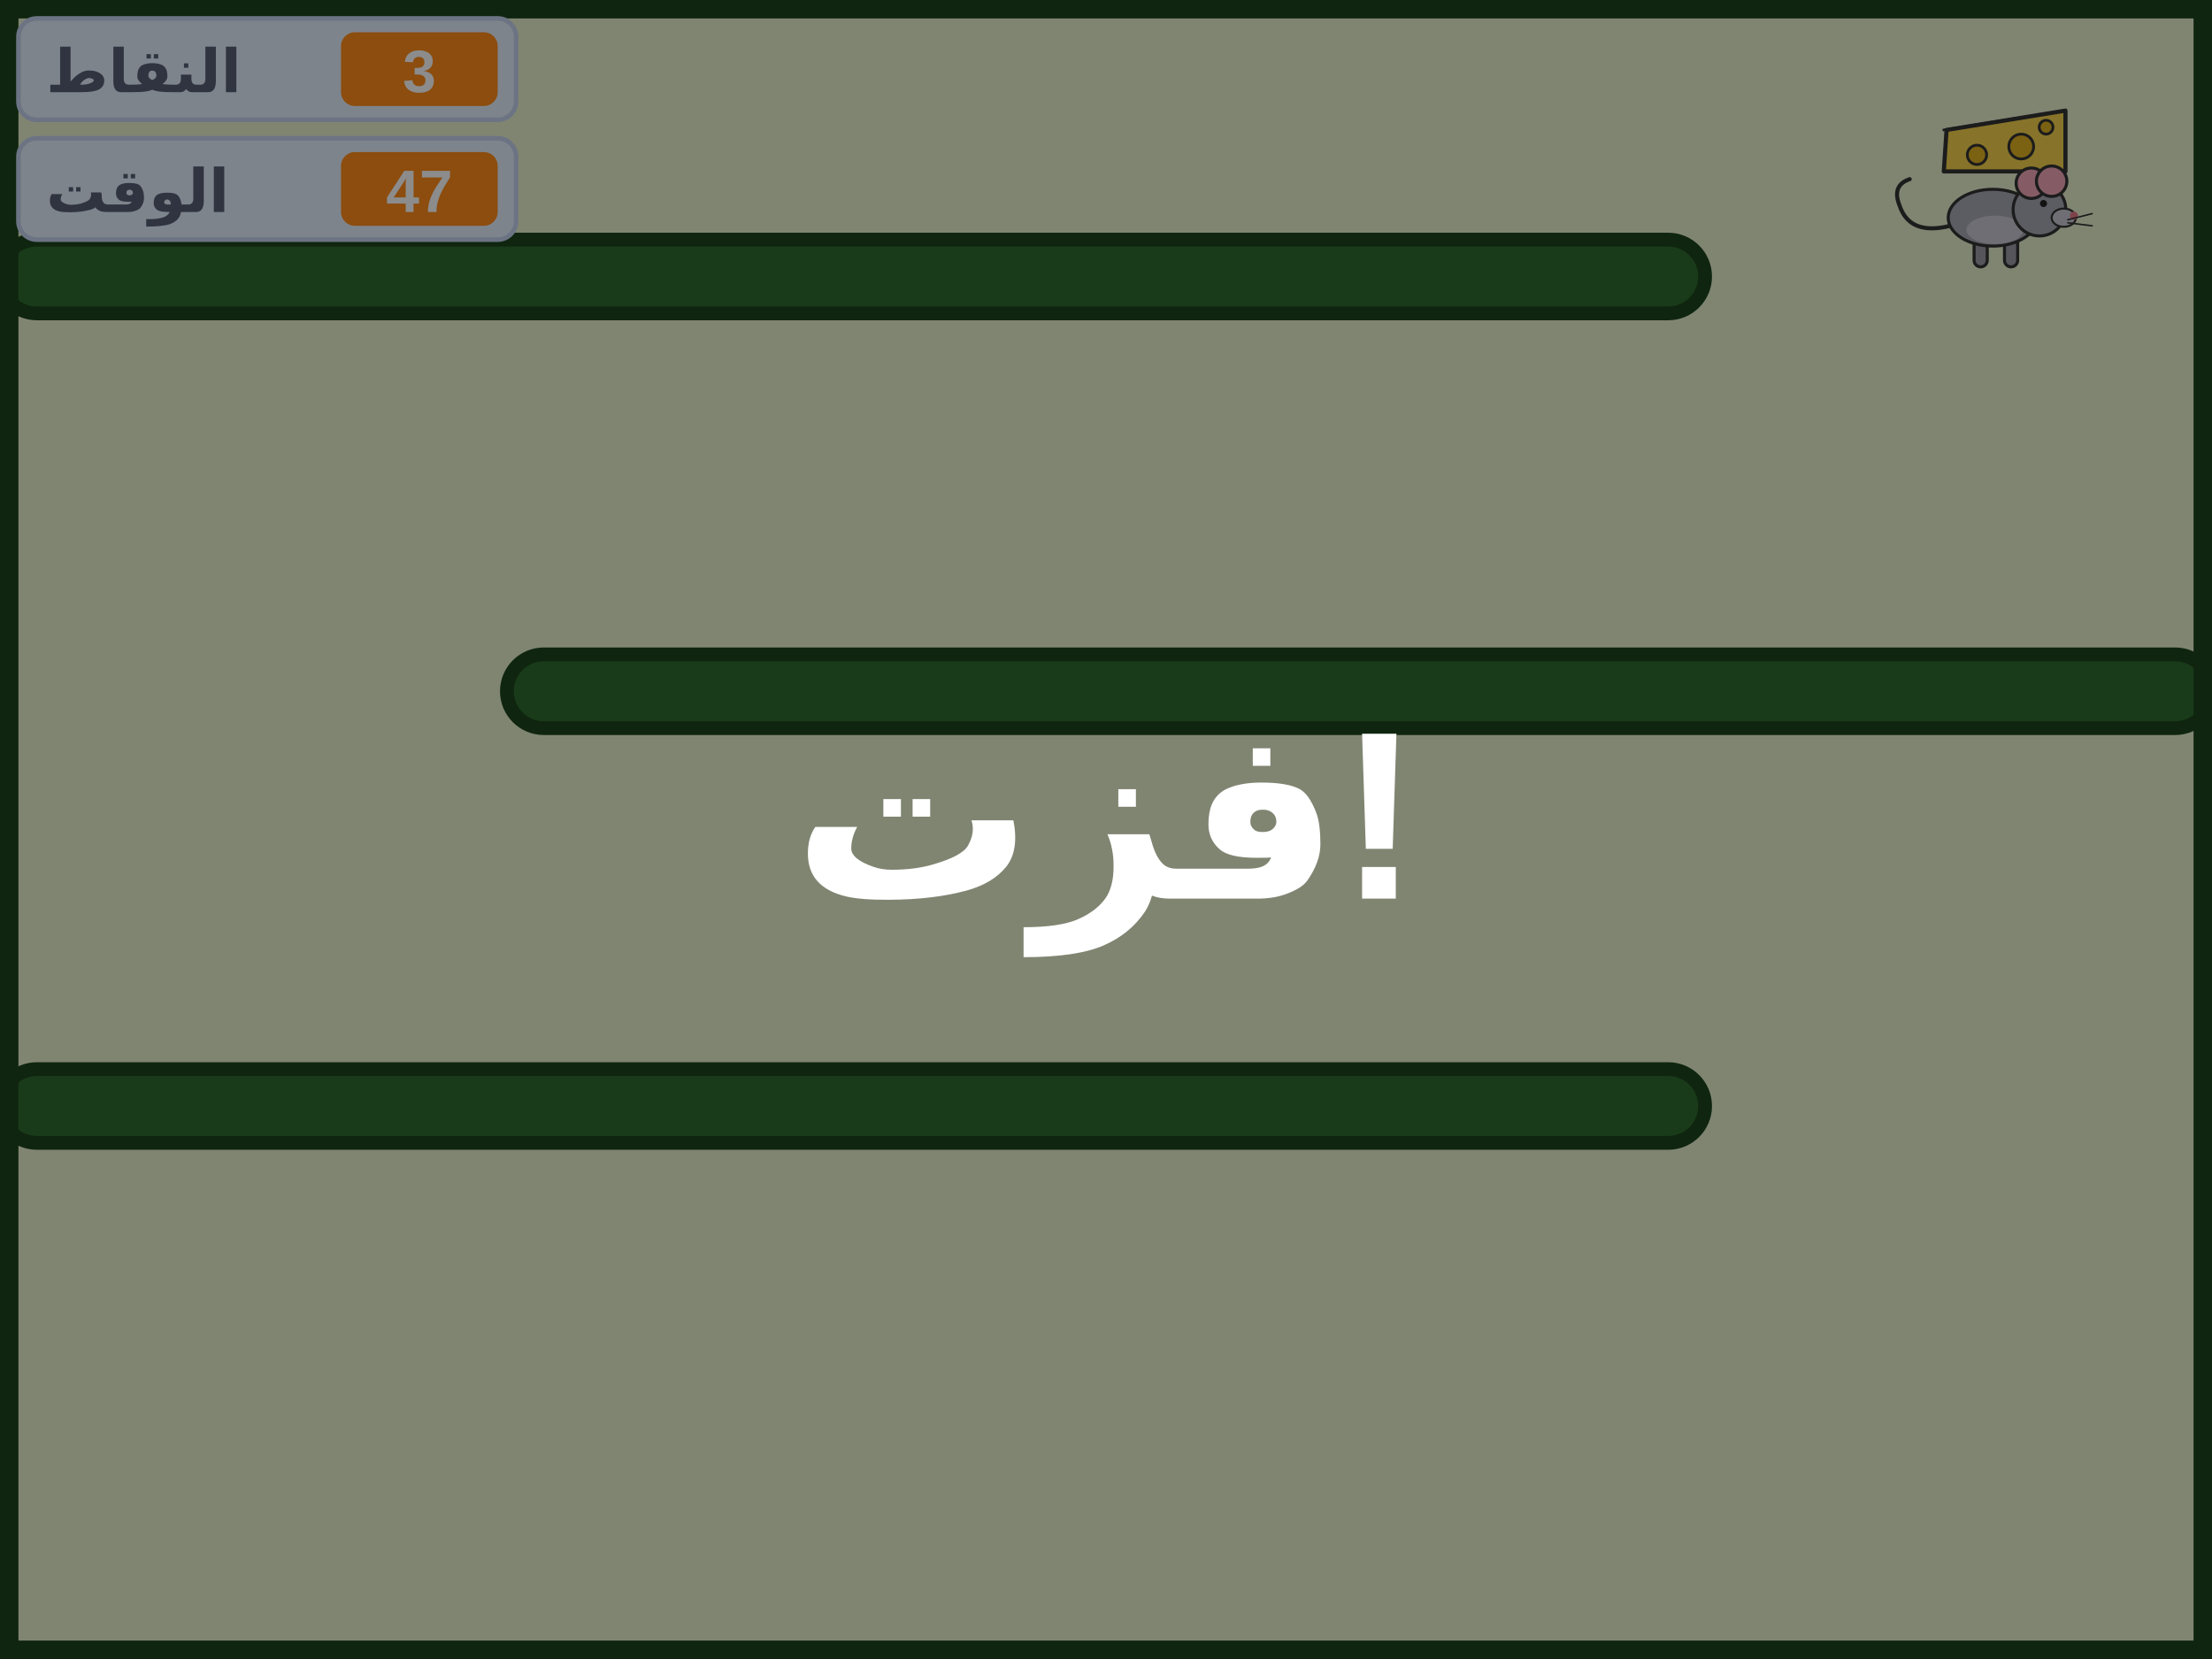
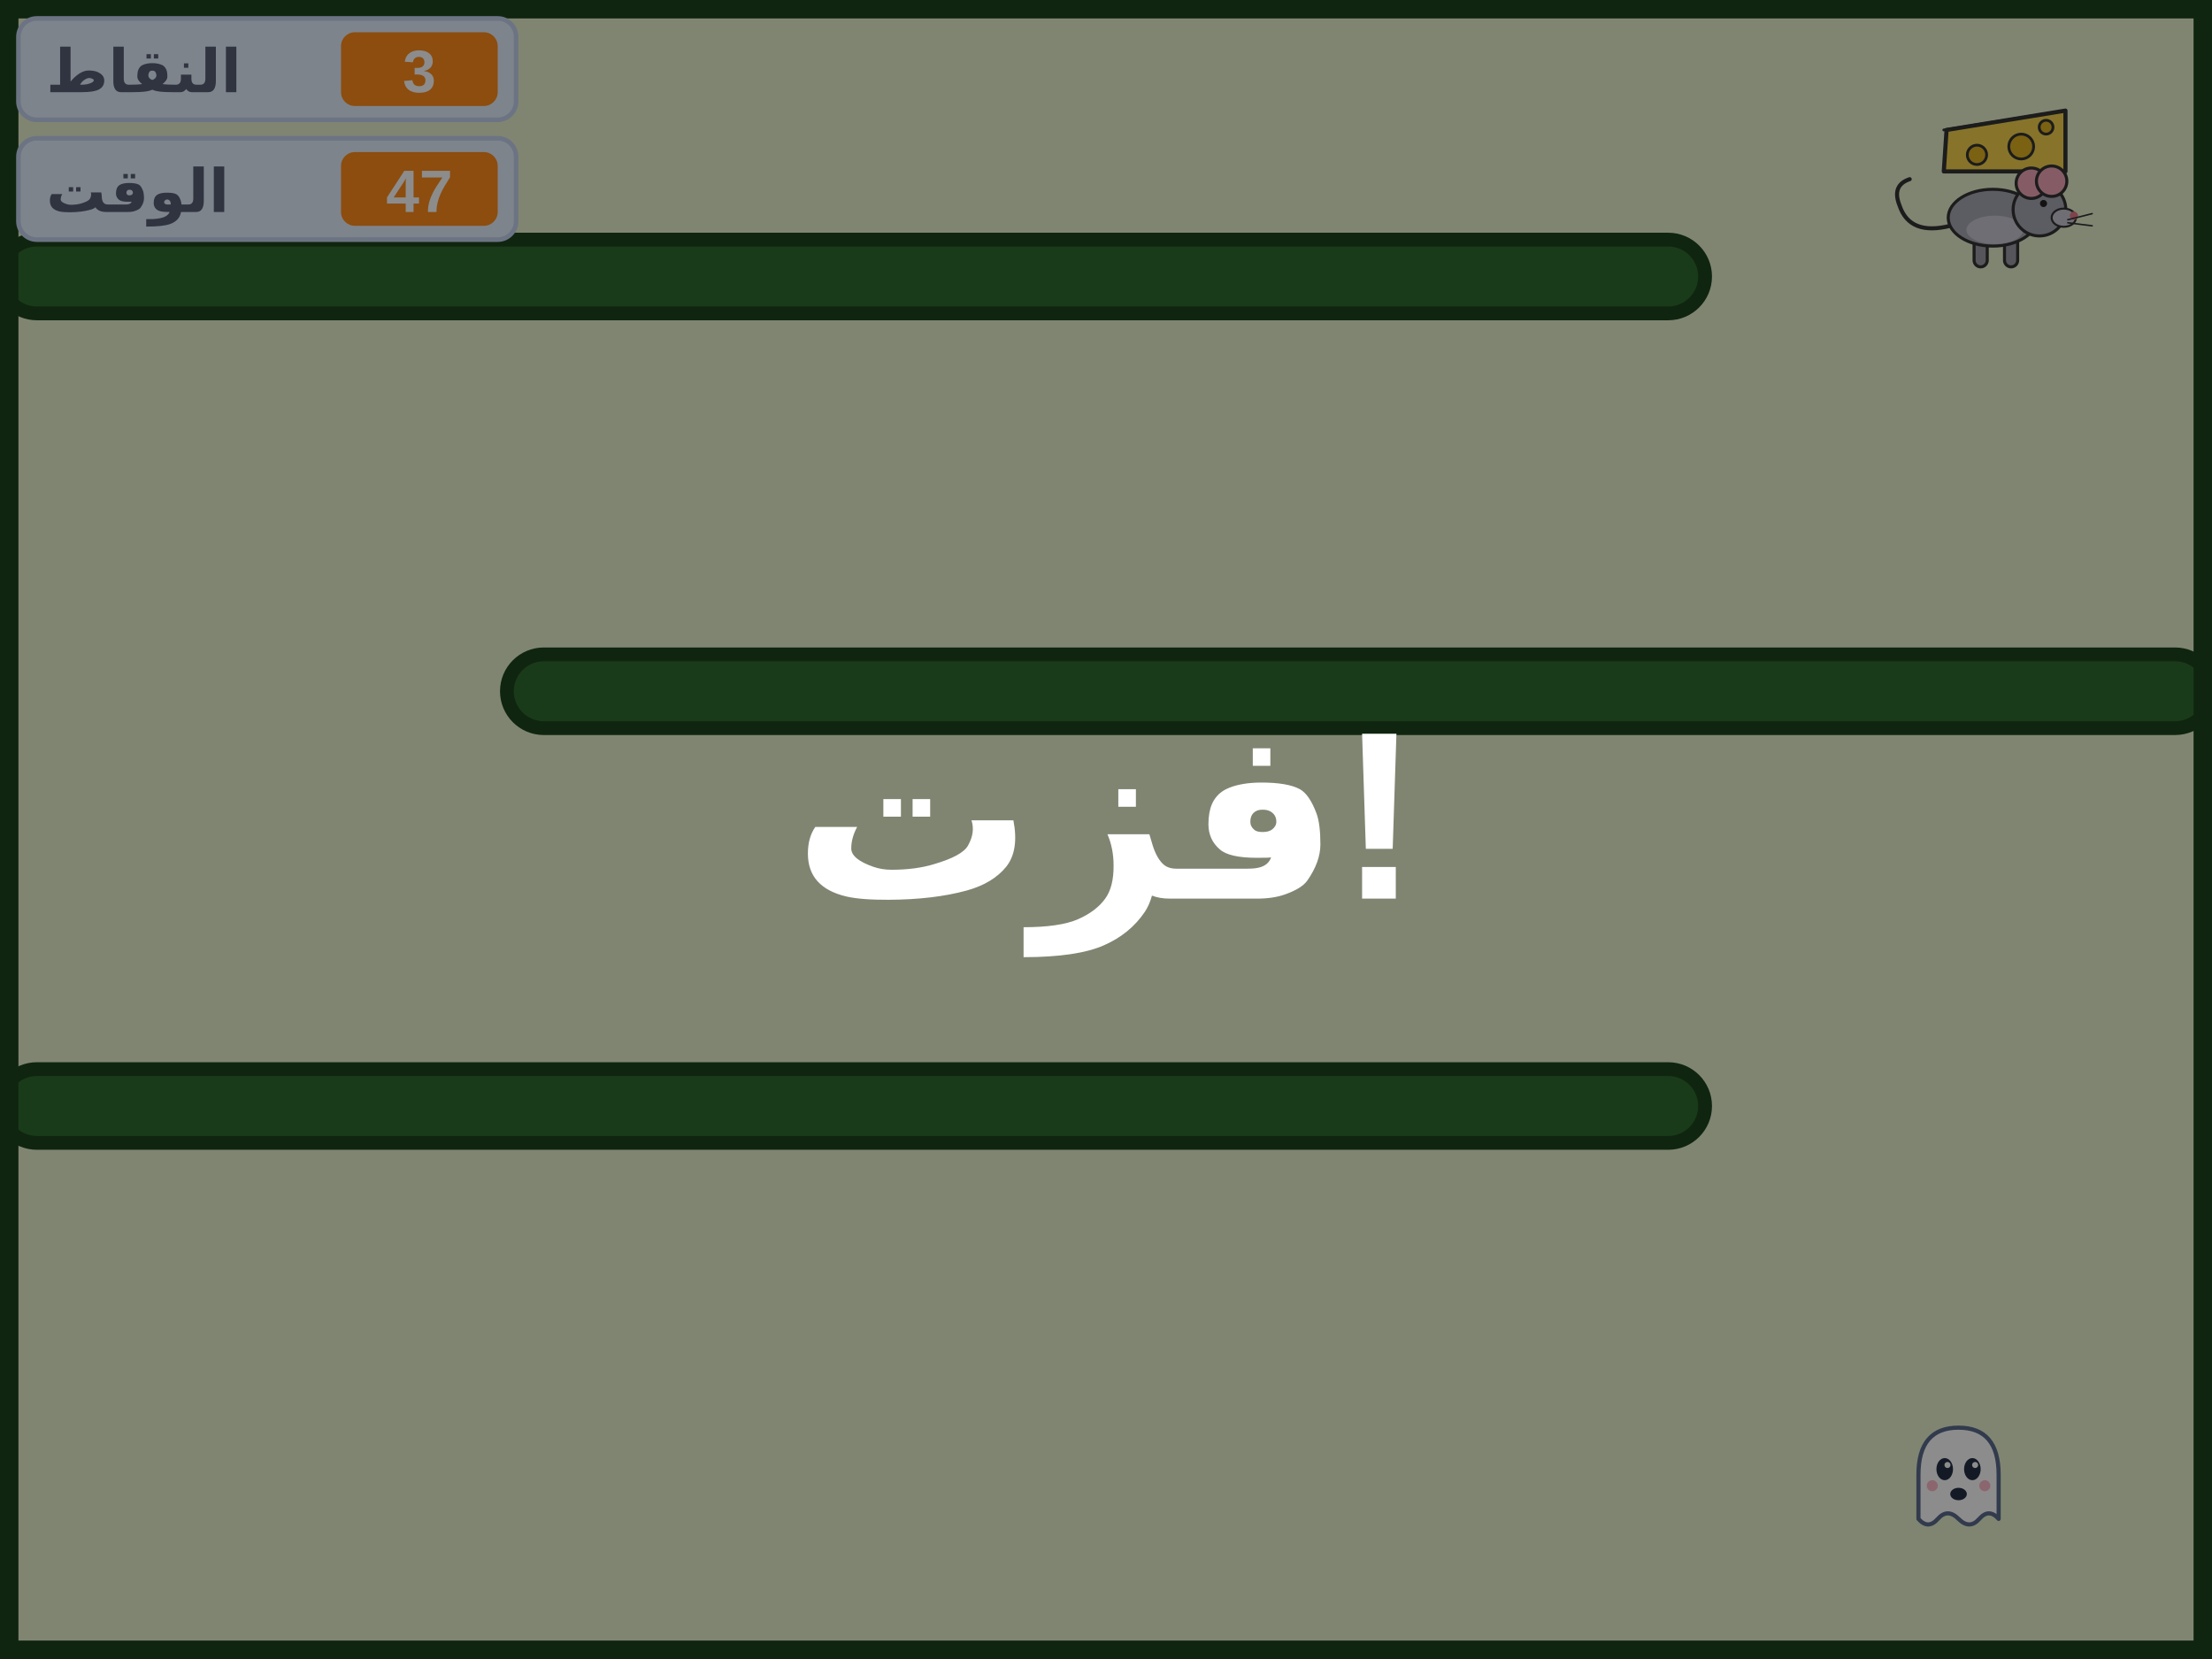
<svg xmlns="http://www.w3.org/2000/svg" width="480" height="360" viewBox="0 0 480 360">
  <defs>
    <marker id="ah" markerWidth="8" markerHeight="8" refX="6" refY="4" orient="auto">
      <path d="M0,0 L8,4 L0,8 z" fill="#e8861c" />
    </marker>
  </defs>
  <g transform="translate(240.0,180.0) scale(1.0,1.0) translate(-240,-180)">
    <svg x="0" y="0" width="480" height="360" viewBox="0 0 480 360">
      <rect width="480" height="360" fill="#e9f3d0" />
      <rect x="0" y="232" width="370" height="16" rx="8" fill="#2f6b2f" stroke="#1b441b" stroke-width="3" />
      <rect x="110" y="142" width="370" height="16" rx="8" fill="#2f6b2f" stroke="#1b441b" stroke-width="3" />
      <rect x="0" y="52" width="370" height="16" rx="8" fill="#2f6b2f" stroke="#1b441b" stroke-width="3" />
      <rect x="2" y="2" width="476" height="356" fill="none" stroke="#1b441b" stroke-width="4" />
    </svg>
  </g>
  <g transform="translate(435.0,30.0) scale(0.3,0.3) translate(-76,-66)">
    <svg x="0" y="0" width="152" height="132" viewBox="0 0 152 132">
      <g transform="translate(26 26)">
        <path d="M6 64 L8 34 L94 20 L94 64Z" fill="#f6d44c" stroke="#333333" stroke-width="3" stroke-linejoin="round" stroke-linecap="round" />
        <path d="M6 34 L94 20" fill="none" stroke="#333333" stroke-width="2" stroke-linejoin="round" stroke-linecap="round" />
        <circle cx="30" cy="52" r="7" fill="#e0b020" stroke="#333333" stroke-width="2" />
        <circle cx="62" cy="46" r="9" fill="#e0b020" stroke="#333333" stroke-width="2" />
        <circle cx="80" cy="32" r="5" fill="#e0b020" stroke="#333333" stroke-width="2" />
      </g>
    </svg>
  </g>
  <g transform="translate(432.0,38.0) scale(0.22,0.22) translate(-120,-100)">
    <svg x="0" y="0" width="240" height="200" viewBox="0 0 240 200">
      <path d="M80 150 Q40 160 30 130 Q22 110 40 104" fill="none" stroke="#333333" stroke-width="4" stroke-linejoin="round" stroke-linecap="round" />
      <line x1="110" y1="160" x2="110" y2="184" stroke="#333333" stroke-width="16" stroke-linecap="round" />
      <line x1="110" y1="160" x2="110" y2="184" stroke="#9a9aa6" stroke-width="10" stroke-linecap="round" />
      <line x1="140" y1="160" x2="140" y2="184" stroke="#333333" stroke-width="16" stroke-linecap="round" />
      <line x1="140" y1="160" x2="140" y2="184" stroke="#9a9aa6" stroke-width="10" stroke-linecap="round" />
      <ellipse cx="122" cy="142" rx="44" ry="28" fill="#a8a8b4" stroke="#333333" stroke-width="3" />
      <ellipse cx="124" cy="154" rx="28" ry="14" fill="#c9c9d3" stroke="#333333" stroke-width="0" />
      <circle cx="168" cy="134" r="26" fill="#a8a8b4" stroke="#333333" stroke-width="3" />
      <circle cx="160" cy="108" r="15" fill="#f2a8b8" stroke="#333333" stroke-width="3" />
      <circle cx="180" cy="106" r="15" fill="#f2a8b8" stroke="#333333" stroke-width="3" />
      <ellipse cx="192" cy="142" rx="12" ry="9" fill="#c9c9d3" stroke="#333333" stroke-width="2" />
      <circle cx="202" cy="140" r="4" fill="#e87a8a" stroke="#333333" stroke-width="0" />
      <circle cx="172" cy="128" r="3.5" fill="#222" stroke="#333333" stroke-width="0" />
      <line x1="196" y1="144" x2="220" y2="138" stroke="#333333" stroke-width="1.5" stroke-linecap="round" />
      <line x1="196" y1="147" x2="220" y2="150" stroke="#333333" stroke-width="1.5" stroke-linecap="round" />
    </svg>
  </g>
+   <g transform="translate(425.0,320.0) scale(0.3,0.3) translate(-35,-40)">
+     <svg x="0" y="0" width="70" height="80" viewBox="0 0 70 80">
+       <path d="M6 40 Q6 6 35 6 Q64 6 64 40 L64 72 Q57 64 50 72 Q43 80 35 72 Q27 64 20 72 Q13 80 6 72Z" fill="#ffffff" stroke="#5b6b8c" stroke-width="3" stroke-linejoin="round" />
+       <ellipse cx="25" cy="36" rx="6" ry="8" fill="#243044" />
+       <ellipse cx="45" cy="36" rx="6" ry="8" fill="#243044" />
+       <circle cx="27" cy="33" r="2.2" fill="#fff" />
+       <circle cx="47" cy="33" r="2.2" fill="#fff" />
+       <ellipse cx="35" cy="54" rx="6" ry="4.5" fill="#243044" />
+       <circle cx="16" cy="48" r="4" fill="#ff9db3" fill-opacity=".7" />
+       <circle cx="54" cy="48" r="4" fill="#ff9db3" fill-opacity=".7" />
+     </svg>
+   </g>
  <g>
    <rect x="4" y="4" width="108" height="22" rx="4" fill="#e6f0ff" stroke="#c4d3f0" />
    <text x="10" y="20" font-family="Tajawal,Arial,sans-serif" font-size="13" fill="#575e75" font-weight="bold">النقاط</text>
    <rect x="74" y="7" width="34" height="16" rx="3" fill="#ff8c1a" />
    <text x="91" y="20" text-anchor="middle" font-family="Arial" font-size="13" font-weight="bold" fill="#fff">3</text>
  </g>
  <g>
    <rect x="4" y="30" width="108" height="22" rx="4" fill="#e6f0ff" stroke="#c4d3f0" />
    <text x="10" y="46" font-family="Tajawal,Arial,sans-serif" font-size="13" fill="#575e75" font-weight="bold">الوقت</text>
    <rect x="74" y="33" width="34" height="16" rx="3" fill="#ff8c1a" />
    <text x="91" y="46" text-anchor="middle" font-family="Arial" font-size="13" font-weight="bold" fill="#fff">47</text>
  </g>
  <rect x="0" y="0" width="480" height="360" fill="#000" fill-opacity=".45" />
  <text x="240" y="195" text-anchor="middle" font-family="Tajawal,Arial,sans-serif" font-size="52" font-weight="bold" fill="#fff">فزت!</text>
</svg>
